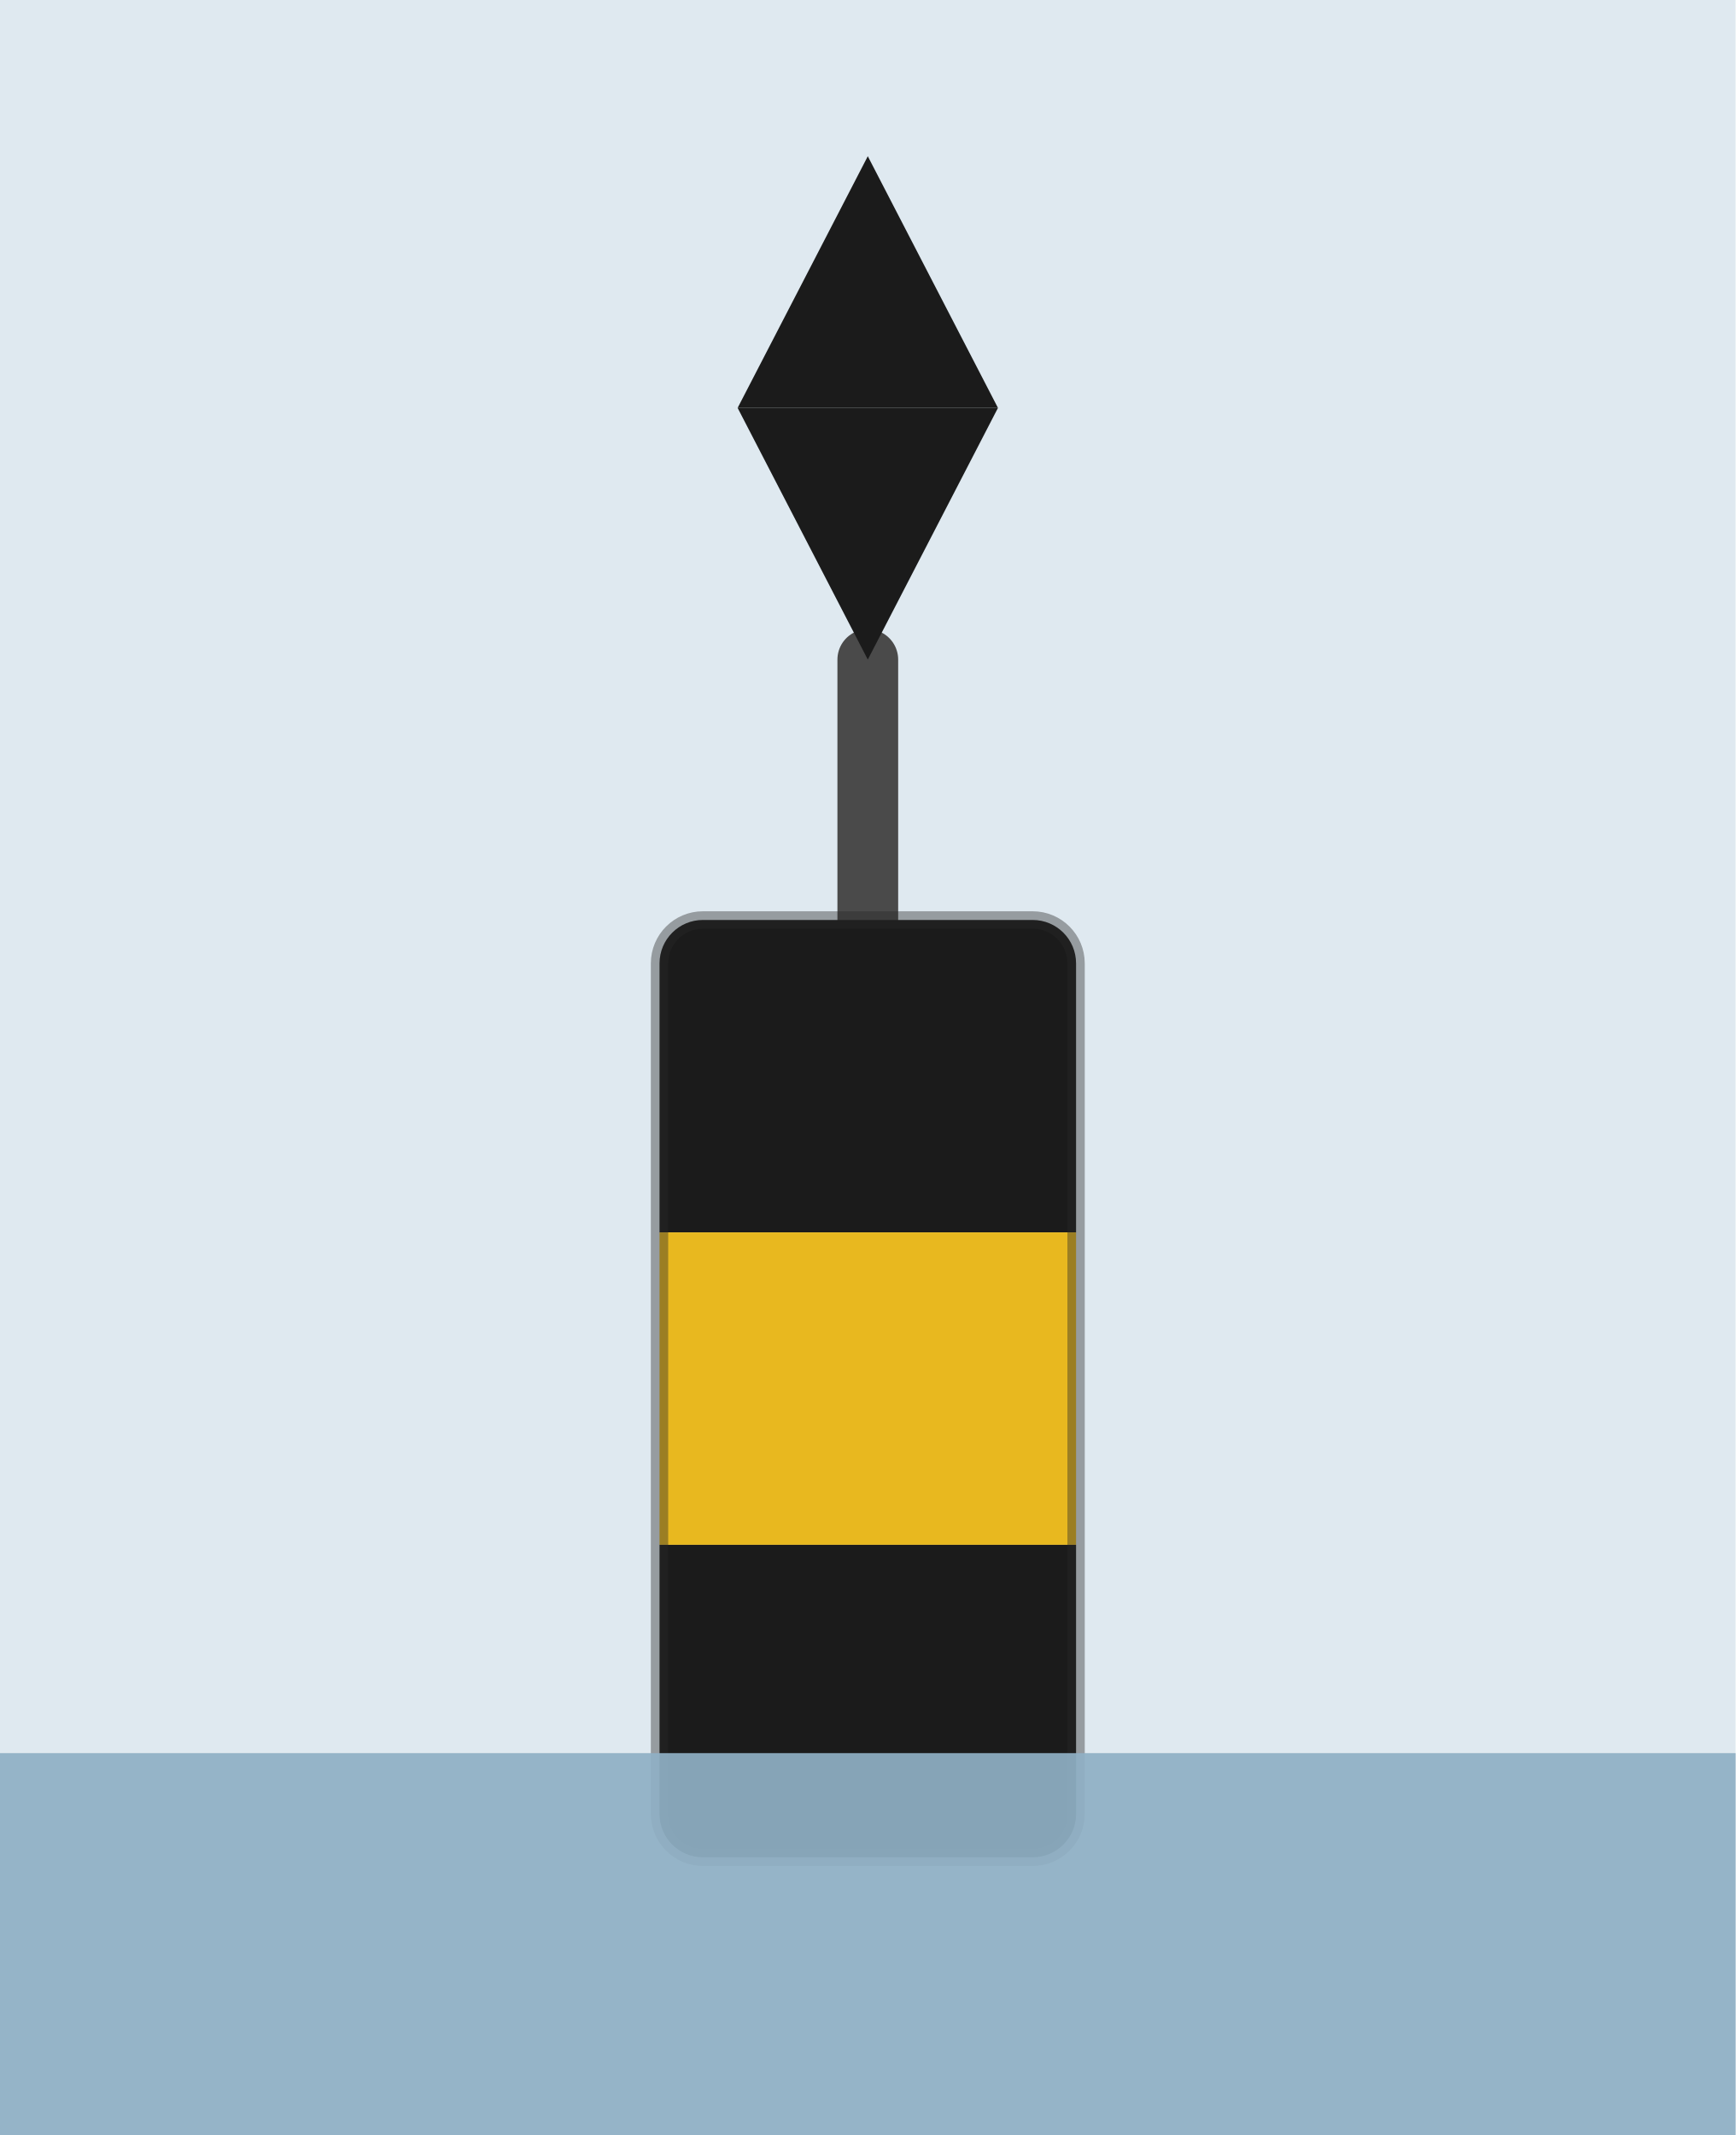
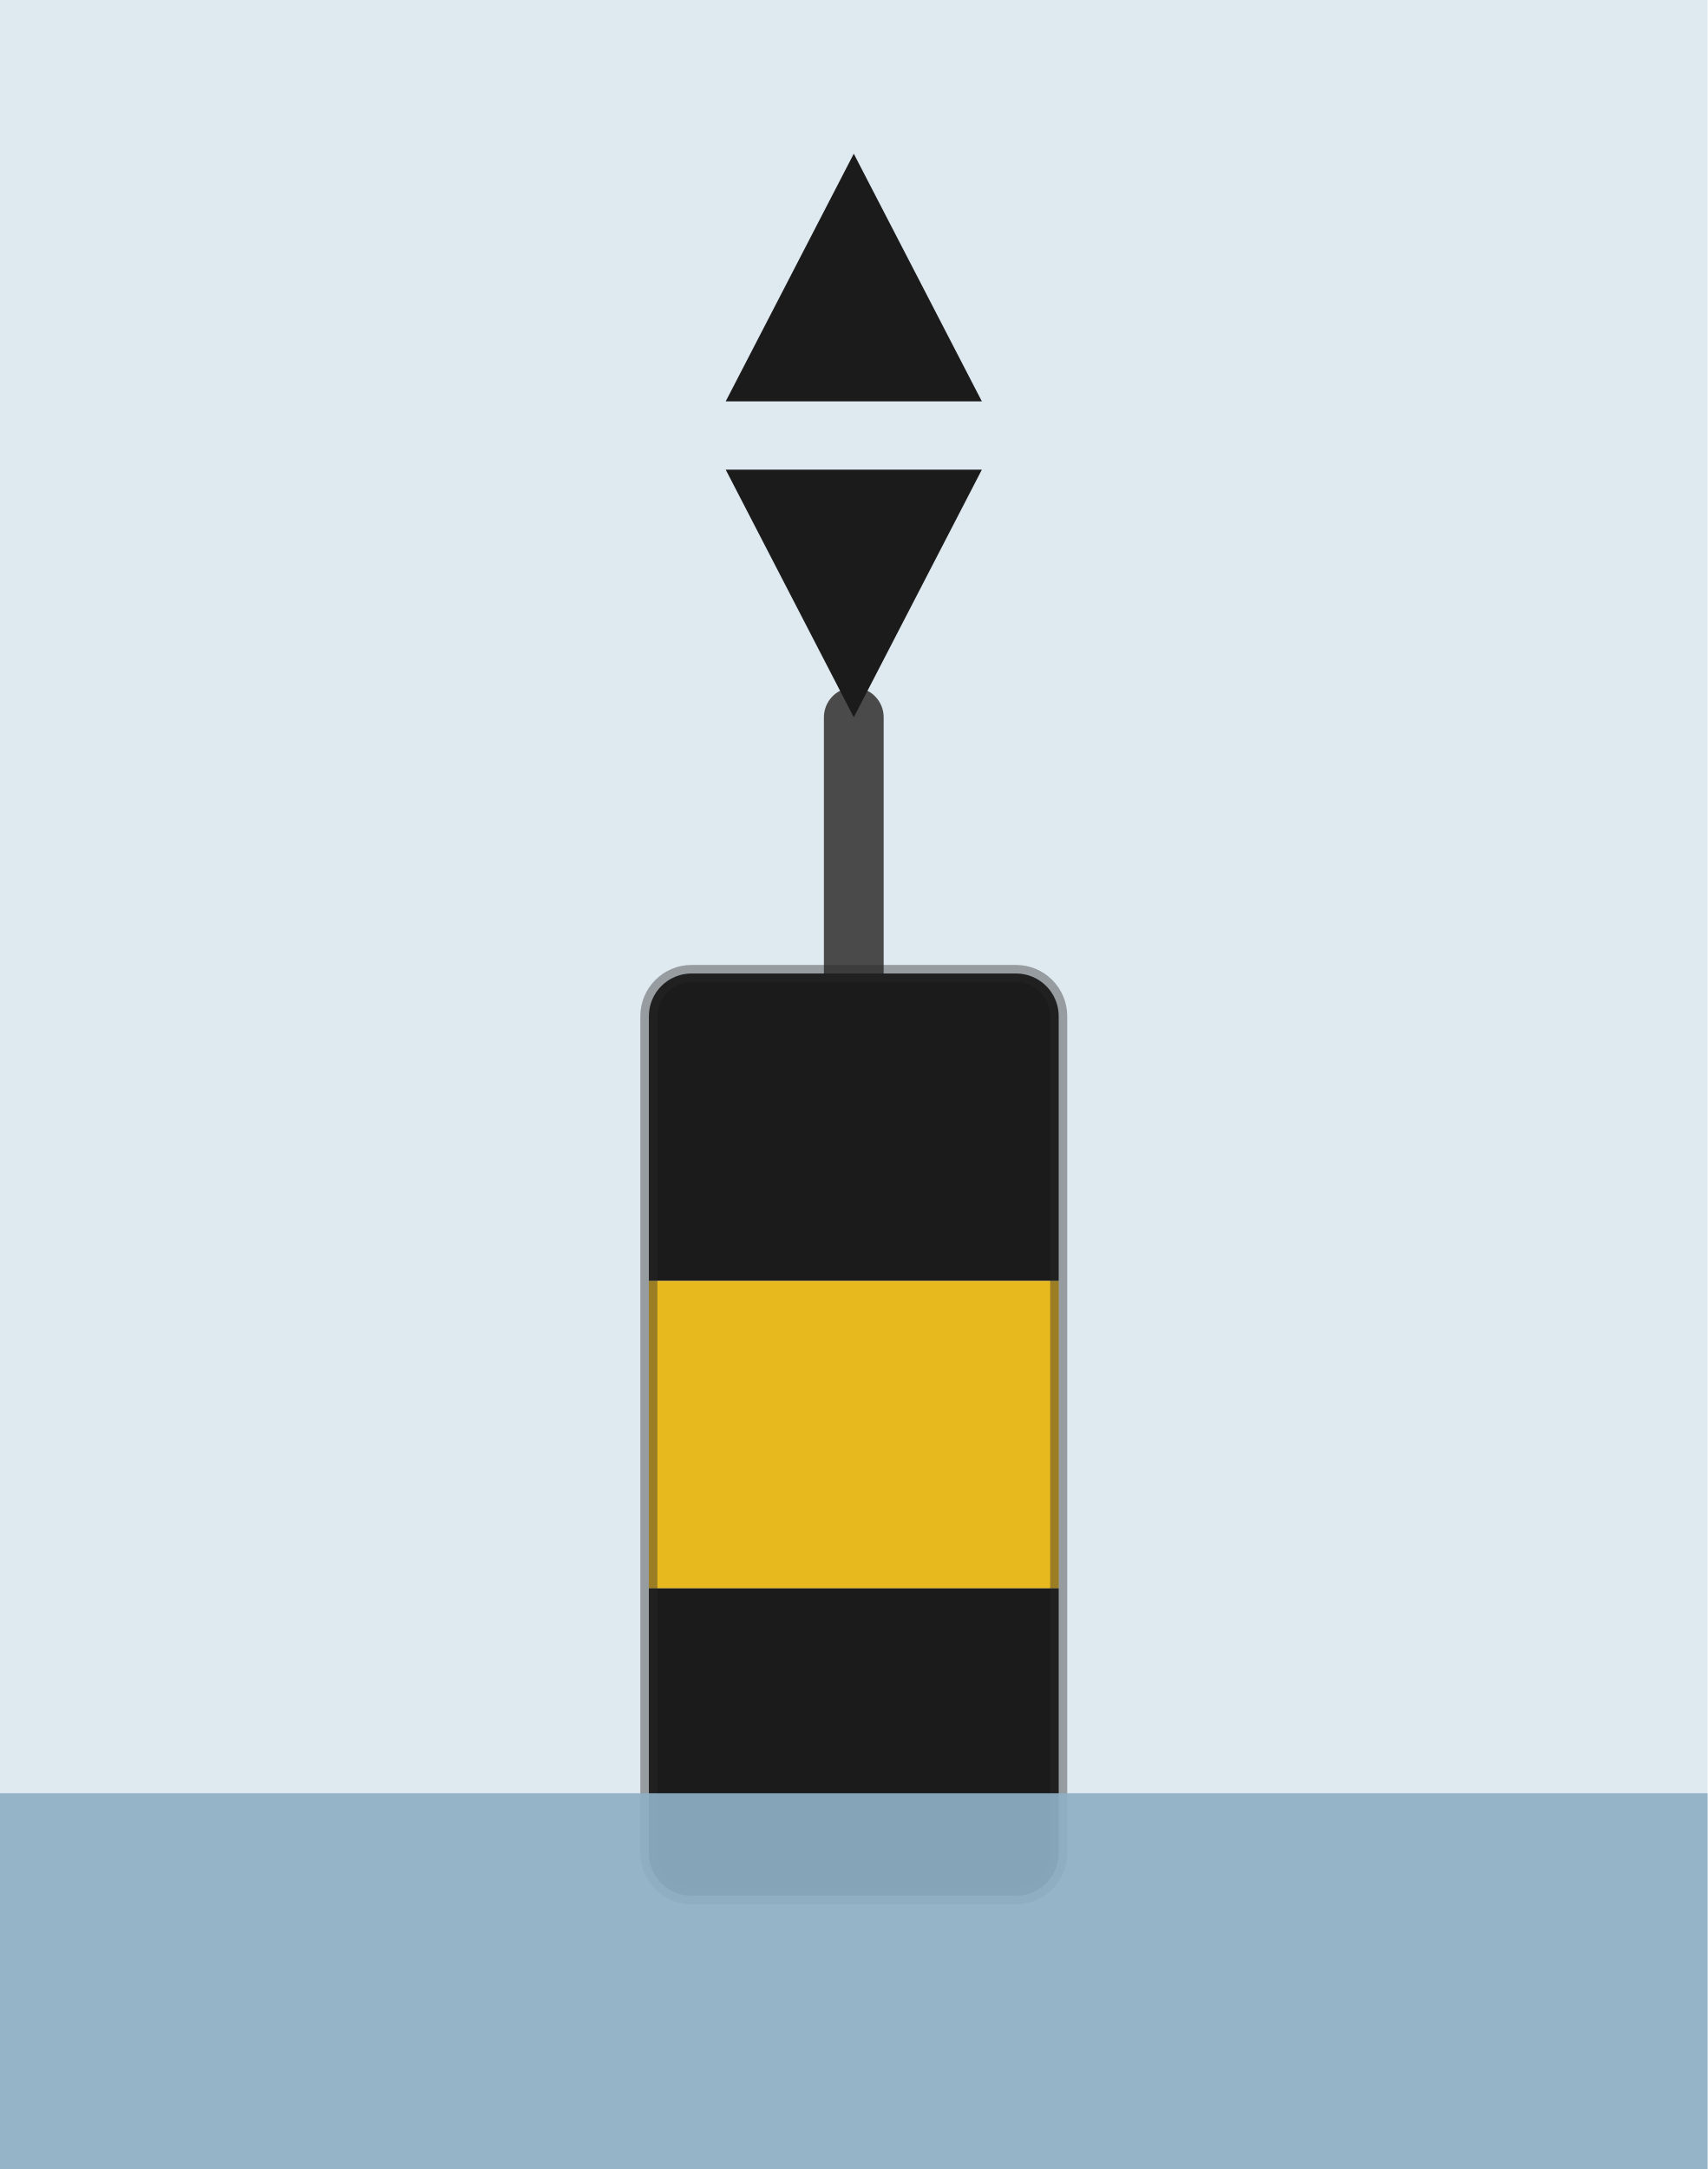
- <svg xmlns="http://www.w3.org/2000/svg" viewBox="0 0 200 246" width="200" height="246" role="img">
+ <svg xmlns="http://www.w3.org/2000/svg" viewBox="0 0 200 254" width="200" height="254" role="img">
  <defs>
    <clipPath id="c">
-       <rect x="76.0" y="106" width="48" height="108" rx="5" />
+       <rect x="76.0" y="114" width="48" height="108" rx="5" />
    </clipPath>
  </defs>
-   <rect width="200" height="246" fill="#dfe9f0" />
-   <line x1="100.0" y1="76" x2="100.0" y2="116" stroke="#4a4a4a" stroke-width="7" stroke-linecap="round" />
+   <rect width="200" height="254" fill="#dfe9f0" />
+   <line x1="100.0" y1="84" x2="100.0" y2="124" stroke="#4a4a4a" stroke-width="7" stroke-linecap="round" />
  <g clip-path="url(#c)">
-     <rect x="76.0" y="106.00" width="48" height="36.00" fill="#1b1b1b" />
-     <rect x="76.0" y="142.00" width="48" height="36.00" fill="#e8b81f" />
-     <rect x="76.0" y="178.00" width="48" height="36.00" fill="#1b1b1b" />
+     <rect x="76.0" y="114.00" width="48" height="36.00" fill="#1b1b1b" />
+     <rect x="76.0" y="150.00" width="48" height="36.00" fill="#e8b81f" />
+     <rect x="76.0" y="186.00" width="48" height="36.00" fill="#1b1b1b" />
  </g>
-   <rect x="76.0" y="106" width="48" height="108" rx="5" fill="none" stroke="#2a2a2a" stroke-width="2" stroke-opacity="0.4" />
-   <polygon points="100.0,76.0 115.0,47.0 85.0,47.0" fill="#1b1b1b" />
+   <rect x="76.0" y="114" width="48" height="108" rx="5" fill="none" stroke="#2a2a2a" stroke-width="2" stroke-opacity="0.4" />
+   <polygon points="100.0,84.0 115.0,55.0 85.0,55.0" fill="#1b1b1b" />
  <polygon points="100.0,18.0 115.0,47.0 85.0,47.0" fill="#1b1b1b" />
-   <rect y="202" width="200" height="44" fill="#8fb0c4" fill-opacity="0.92" />
+   <rect y="210" width="200" height="44" fill="#8fb0c4" fill-opacity="0.92" />
</svg>
